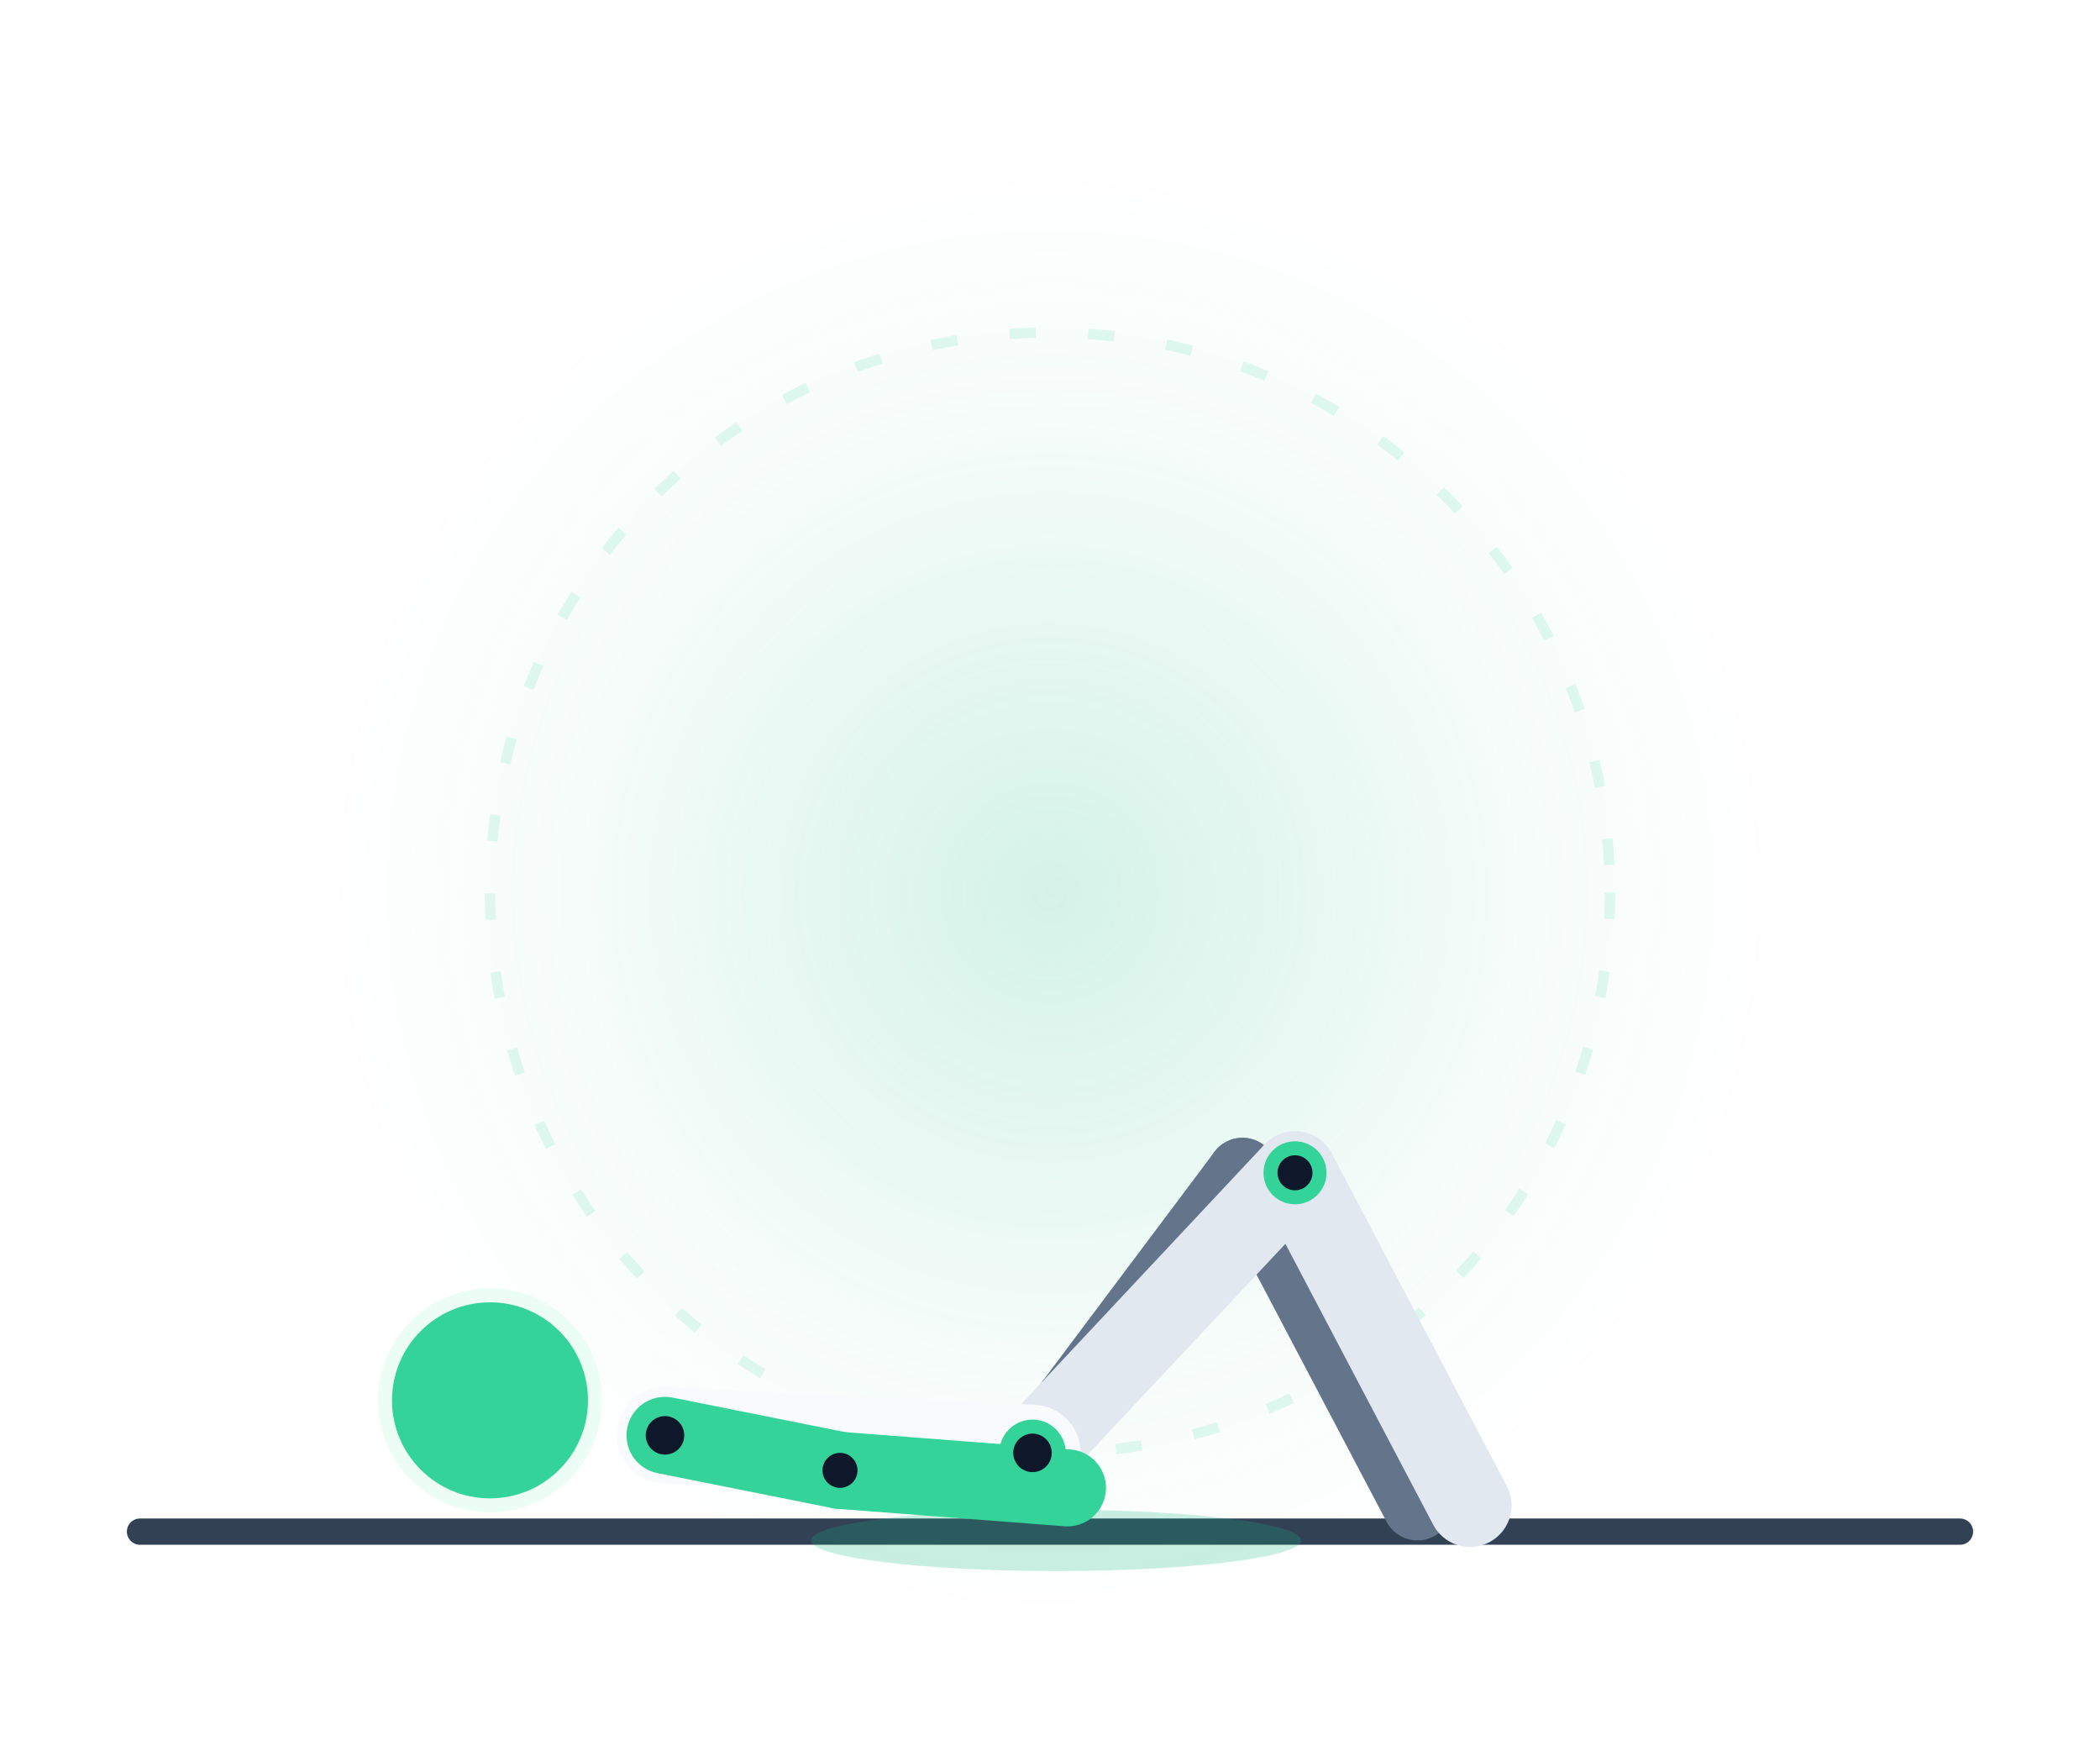
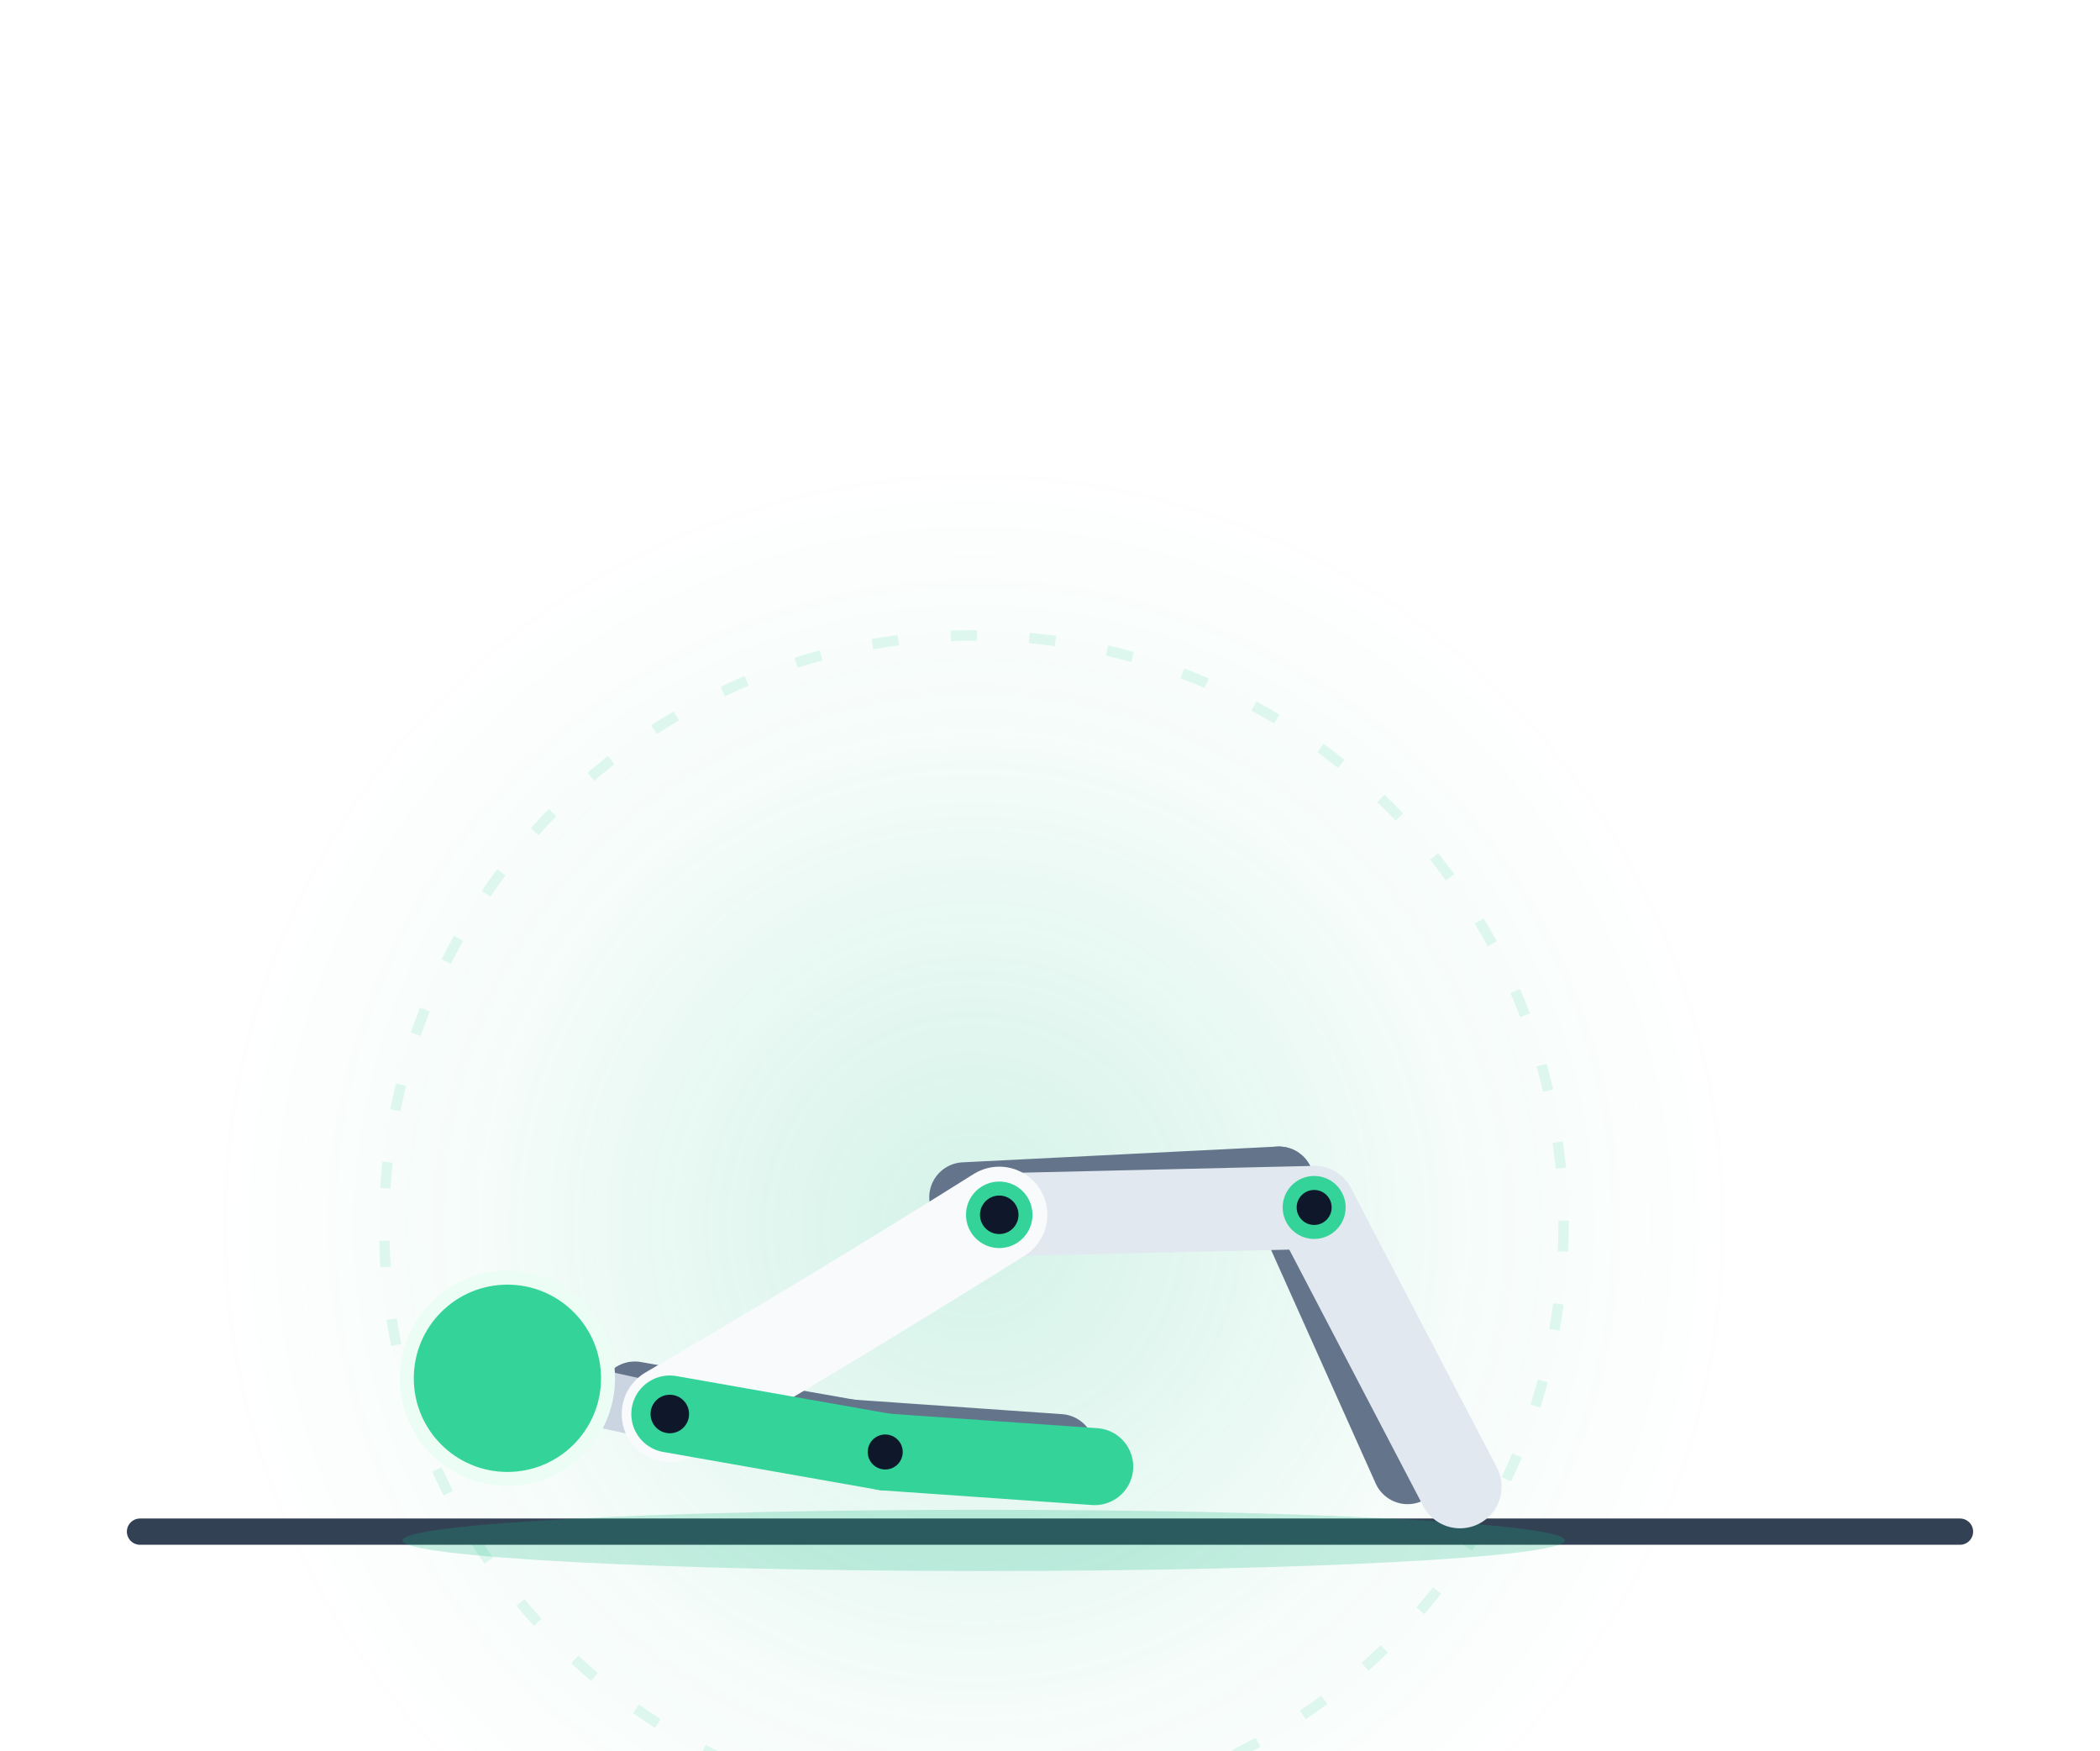
- <svg xmlns="http://www.w3.org/2000/svg" viewBox="0 0 240 200" preserveAspectRatio="xMidYMid meet" class="exercise-svg" role="img" aria-label="glute_bridge" data-archetype="glute_bridge" data-pose-a="{&quot;head&quot;:[56,160],&quot;shoulder&quot;:[76,164],&quot;hip&quot;:[118,166],&quot;elbow_f&quot;:[96,168],&quot;hand_f&quot;:[122,170],&quot;elbow_b&quot;:[91,166],&quot;hand_b&quot;:[117,168],&quot;knee_f&quot;:[148,134],&quot;foot_f&quot;:[168,172],&quot;knee_b&quot;:[142,134],&quot;foot_b&quot;:[162,172]}" data-pose-b="{&quot;head&quot;:[56,160],&quot;shoulder&quot;:[76,164],&quot;hip&quot;:[114,146],&quot;elbow_f&quot;:[96,168],&quot;hand_f&quot;:[122,170],&quot;elbow_b&quot;:[91,166],&quot;hand_b&quot;:[117,168],&quot;knee_f&quot;:[148,134],&quot;foot_f&quot;:[168,172],&quot;knee_b&quot;:[142,134],&quot;foot_b&quot;:[162,172]}">
+ <svg xmlns="http://www.w3.org/2000/svg" viewBox="0 0 240 200" preserveAspectRatio="xMidYMid meet" class="exercise-svg" role="img" aria-label="Glute Bridge" data-archetype="glute_bridge" data-bones="{&quot;lumbar&quot;:22.0,&quot;thoracic&quot;:22.0,&quot;neck&quot;:19.0,&quot;uarm&quot;:25.0,&quot;farm&quot;:24.0,&quot;thigh&quot;:36.0,&quot;shin&quot;:36.0,&quot;back_dx&quot;:-4.0,&quot;back_dy&quot;:-2.0}" data-pose-a="{&quot;hip_x&quot;:116,&quot;hip_y&quot;:164,&quot;lumbar&quot;:183,&quot;thoracic&quot;:184,&quot;neck&quot;:196,&quot;uarm_f&quot;:10,&quot;farm_f&quot;:4,&quot;uarm_b&quot;:10,&quot;farm_b&quot;:4,&quot;thigh_f&quot;:-38.78,&quot;shin_f&quot;:52.46,&quot;thigh_b&quot;:-40.66,&quot;shin_b&quot;:54.91}" data-pose-b="{&quot;hip_x&quot;:114,&quot;hip_y&quot;:136,&quot;lumbar&quot;:144,&quot;thoracic&quot;:146,&quot;neck&quot;:192,&quot;uarm_f&quot;:10,&quot;farm_f&quot;:4,&quot;uarm_b&quot;:10,&quot;farm_b&quot;:4,&quot;thigh_f&quot;:2.82,&quot;shin_f&quot;:63.53,&quot;thigh_b&quot;:1.33,&quot;shin_b&quot;:67.1}" data-equipment="body_only">
  <defs>
    <radialGradient id="glow-glute_bridge" cx="50%" cy="50%" r="50%">
      <stop offset="0%" stop-color="#10b981" stop-opacity="0.18" />
      <stop offset="65%" stop-color="#10b981" stop-opacity="0.04" />
      <stop offset="100%" stop-color="#10b981" stop-opacity="0" />
    </radialGradient>
  </defs>
-   <circle class="js-aura" cx="120" cy="102" r="82" fill="url(#glow-glute_bridge)" />
-   <circle class="js-ring" cx="120" cy="102" r="64" fill="none" stroke="#34d399" stroke-opacity="0.14" stroke-width="1.2" stroke-dasharray="3 6" />
+   <circle class="js-aura" cx="111.3" cy="140.0" r="87.20" fill="url(#glow-glute_bridge)" />
+   <circle class="js-ring" cx="111.3" cy="140.0" r="67.40" fill="none" stroke="#34d399" stroke-opacity="0.14" stroke-width="1.2" stroke-dasharray="3 6" />
  <line x1="16" y1="175" x2="224" y2="175" stroke="#334155" stroke-width="3" stroke-linecap="round" />
-   <ellipse class="js-shadow" cx="120.7" cy="176" rx="28" ry="3.5" fill="#10b981" fill-opacity="0.22" />
+   <ellipse class="js-shadow" cx="112.42" cy="176" rx="66.43" ry="3.5" fill="#10b981" fill-opacity="0.22" />
  <g stroke="#64748b" stroke-width="8" stroke-linecap="round">
-     <line class="js-thigh-b" x1="118" y1="166" x2="142" y2="134" />
-     <line class="js-shin-b" x1="142" y1="134" x2="162" y2="172" />
-     <line class="js-uarm-b" x1="76" y1="164" x2="91" y2="166" />
-     <line class="js-farm-b" x1="91" y1="166" x2="117" y2="168" />
+     <line class="js-thigh-b" x1="110.20" y1="136.80" x2="146.15" y2="135.00" />
+     <line class="js-shin-b" x1="146.15" y1="135.00" x2="160.87" y2="167.86" />
+     <line class="js-uarm-b" x1="72.55" y1="159.56" x2="97.17" y2="163.90" />
+     <line class="js-farm-b" x1="97.17" y1="163.90" x2="121.11" y2="165.57" />
  </g>
  <g stroke="#e2e8f0" stroke-width="9.5" stroke-linecap="round">
-     <line class="js-thigh-f" x1="118" y1="166" x2="148" y2="134" />
-     <line class="js-shin-f" x1="148" y1="134" x2="168" y2="172" />
+     <line class="js-thigh-f" x1="114.20" y1="138.80" x2="150.19" y2="137.96" />
+     <line class="js-shin-f" x1="150.19" y1="137.96" x2="166.86" y2="169.87" />
  </g>
-   <line class="js-torso" x1="76" y1="164" x2="118" y2="166" stroke="#f8fafc" stroke-width="11" stroke-linecap="round" />
+   <line class="js-neck" x1="76.55" y1="161.56" x2="57.99" y2="157.48" stroke="#cbd5e1" stroke-width="6.5" stroke-linecap="round" />
+   <path class="js-torso" d="M 114.20 138.80 Q 95.56 150.49 76.55 161.56" fill="none" stroke="#f8fafc" stroke-width="11" stroke-linecap="round" stroke-linejoin="round" />
  <g stroke="#34d399" stroke-width="8.8" stroke-linecap="round">
-     <line class="js-uarm-f" x1="76" y1="164" x2="96" y2="168" />
-     <line class="js-farm-f" x1="96" y1="168" x2="122" y2="170" />
+     <line class="js-uarm-f" x1="76.55" y1="161.56" x2="101.17" y2="165.90" />
+     <line class="js-farm-f" x1="101.17" y1="165.90" x2="125.11" y2="167.57" />
  </g>
  <g fill="#0f172a" stroke="#34d399" stroke-width="1.6">
-     <circle class="js-j-shoulder" cx="76" cy="164" r="3" />
-     <circle class="js-j-hip" cx="118" cy="166" r="3" />
-     <circle class="js-j-knee" cx="148" cy="134" r="2.8" />
-     <circle class="js-j-elbow" cx="96" cy="168" r="2.8" />
+     <circle class="js-j-shoulder" cx="76.55" cy="161.56" r="3" />
+     <circle class="js-j-hip" cx="114.20" cy="138.80" r="3" />
+     <circle class="js-j-knee" cx="150.19" cy="137.96" r="2.8" />
+     <circle class="js-j-elbow" cx="101.17" cy="165.90" r="2.8" />
  </g>
-   <circle class="js-head" cx="56" cy="160" r="12" fill="#34d399" stroke="#ecfdf5" stroke-width="1.6" />
+   <circle class="js-head" cx="57.99" cy="157.48" r="11.5" fill="#34d399" stroke="#ecfdf5" stroke-width="1.6" />
</svg>
